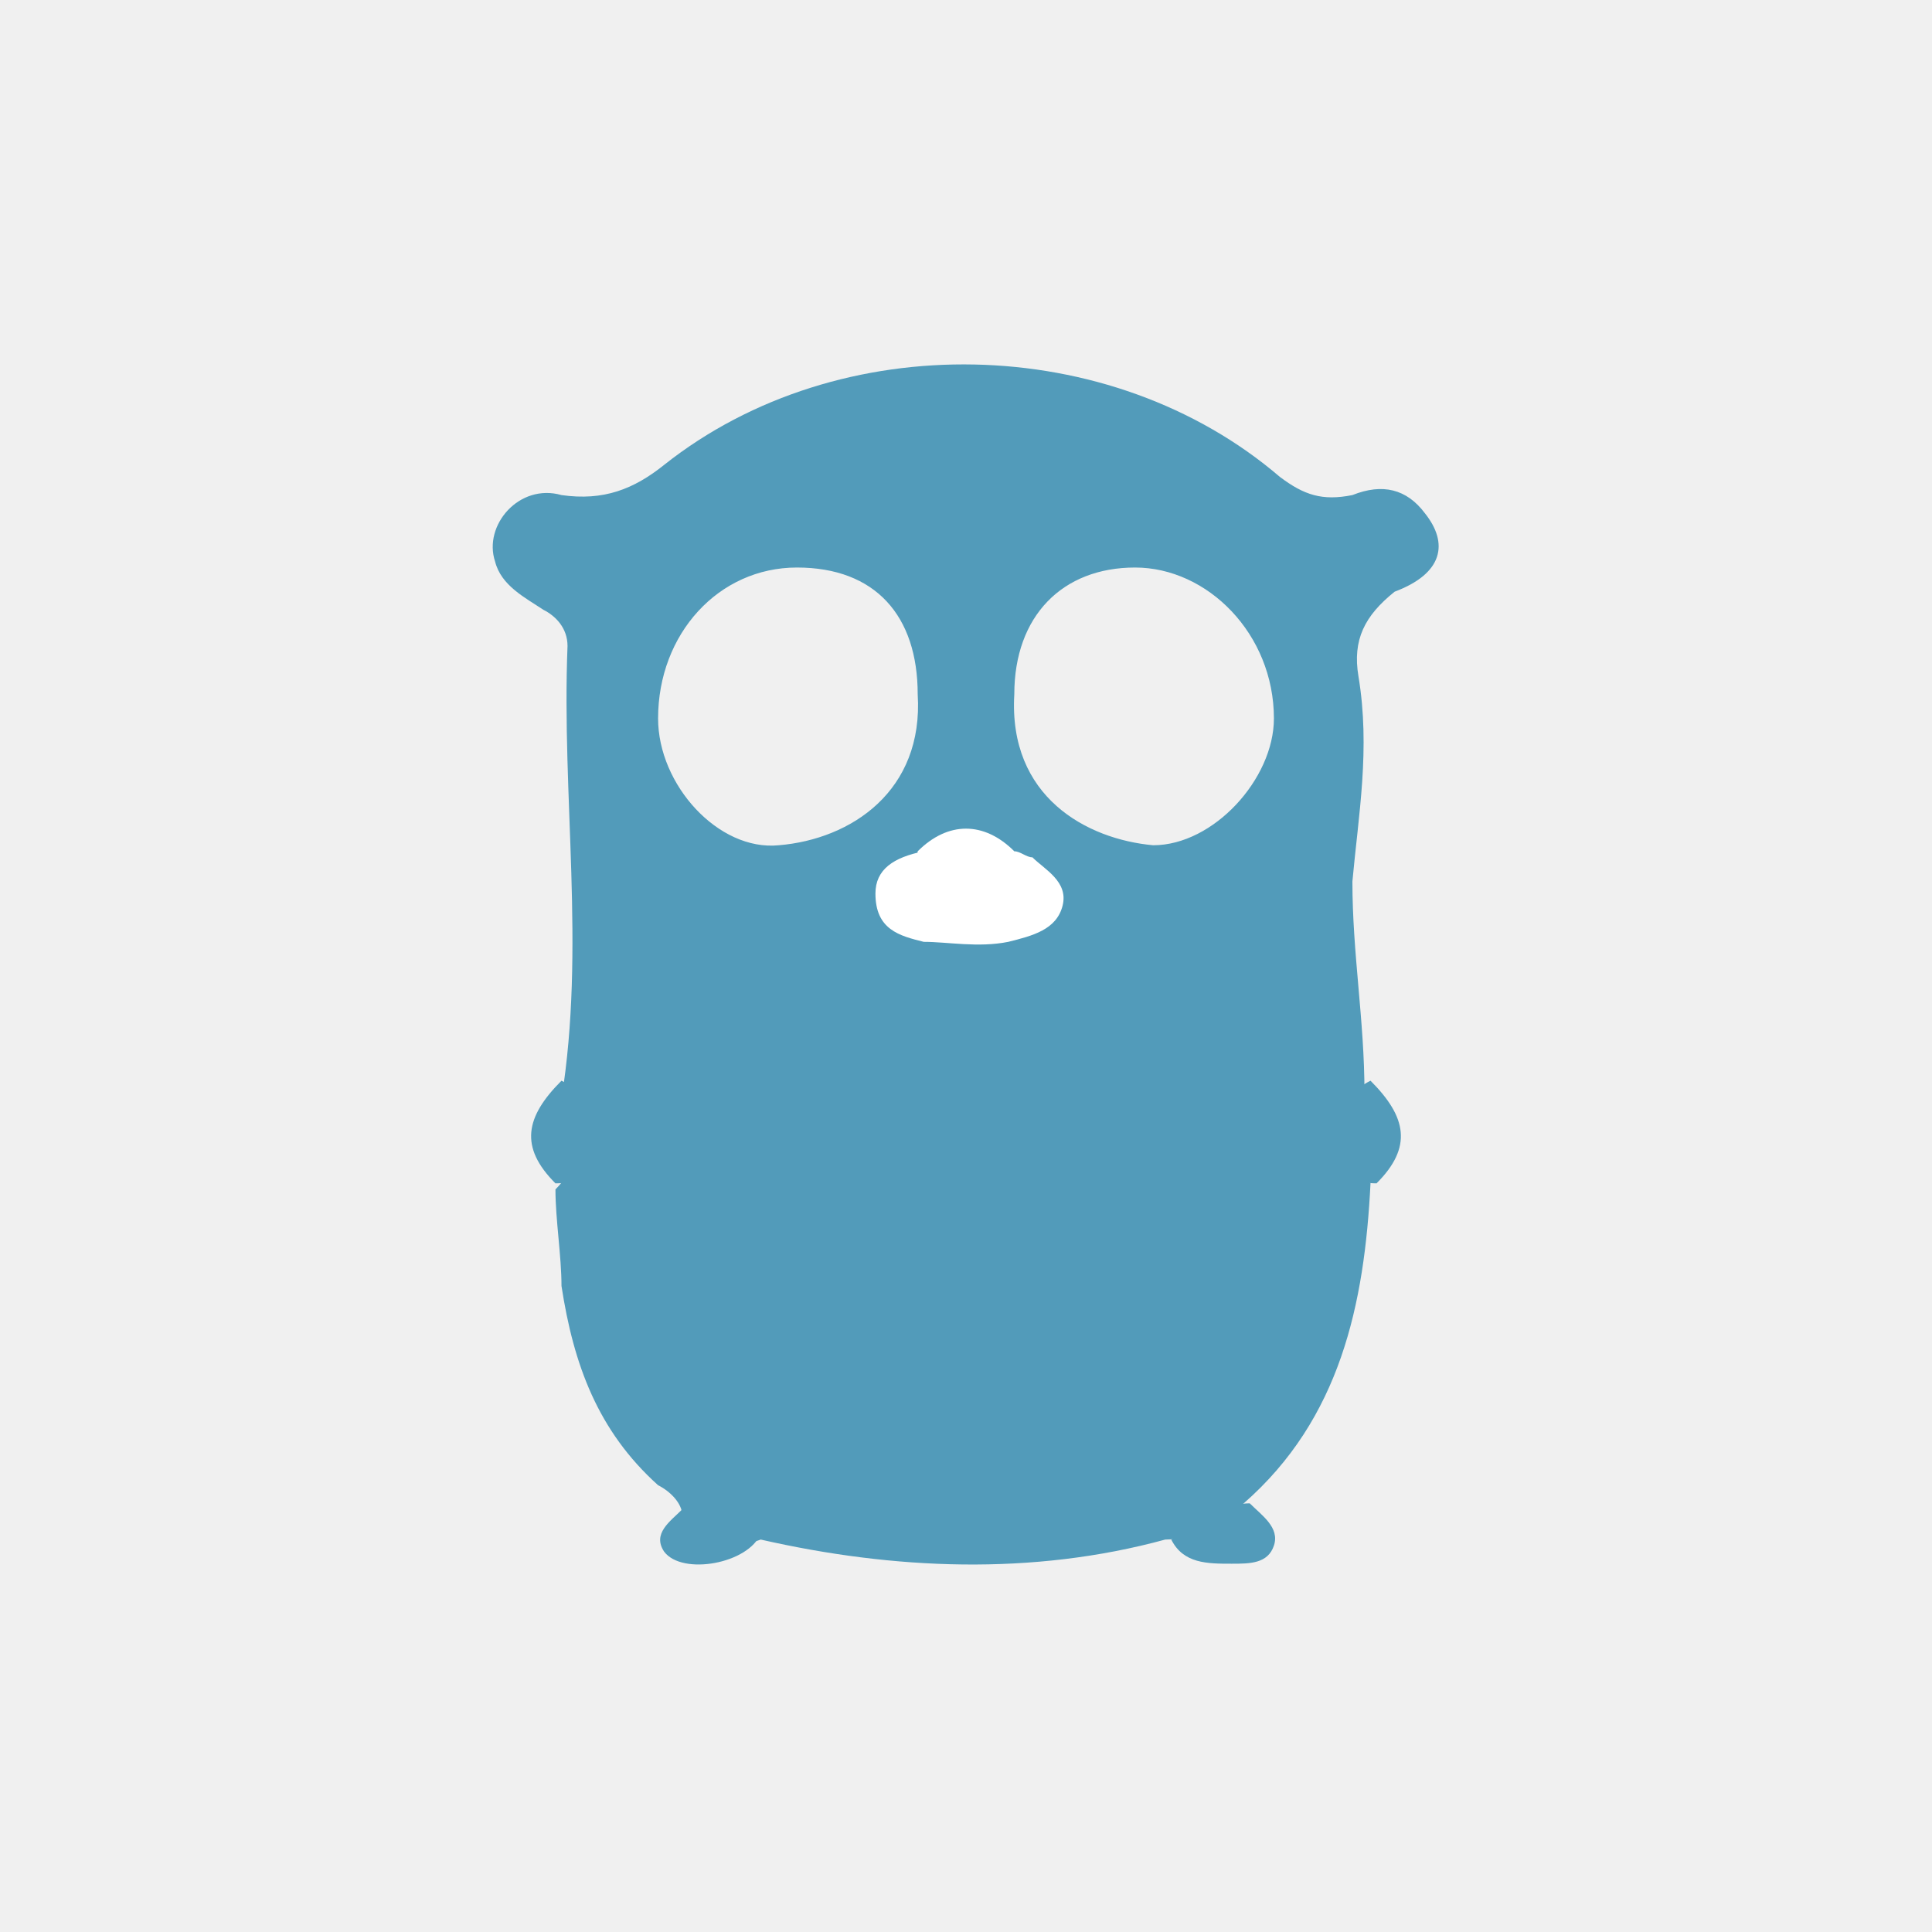
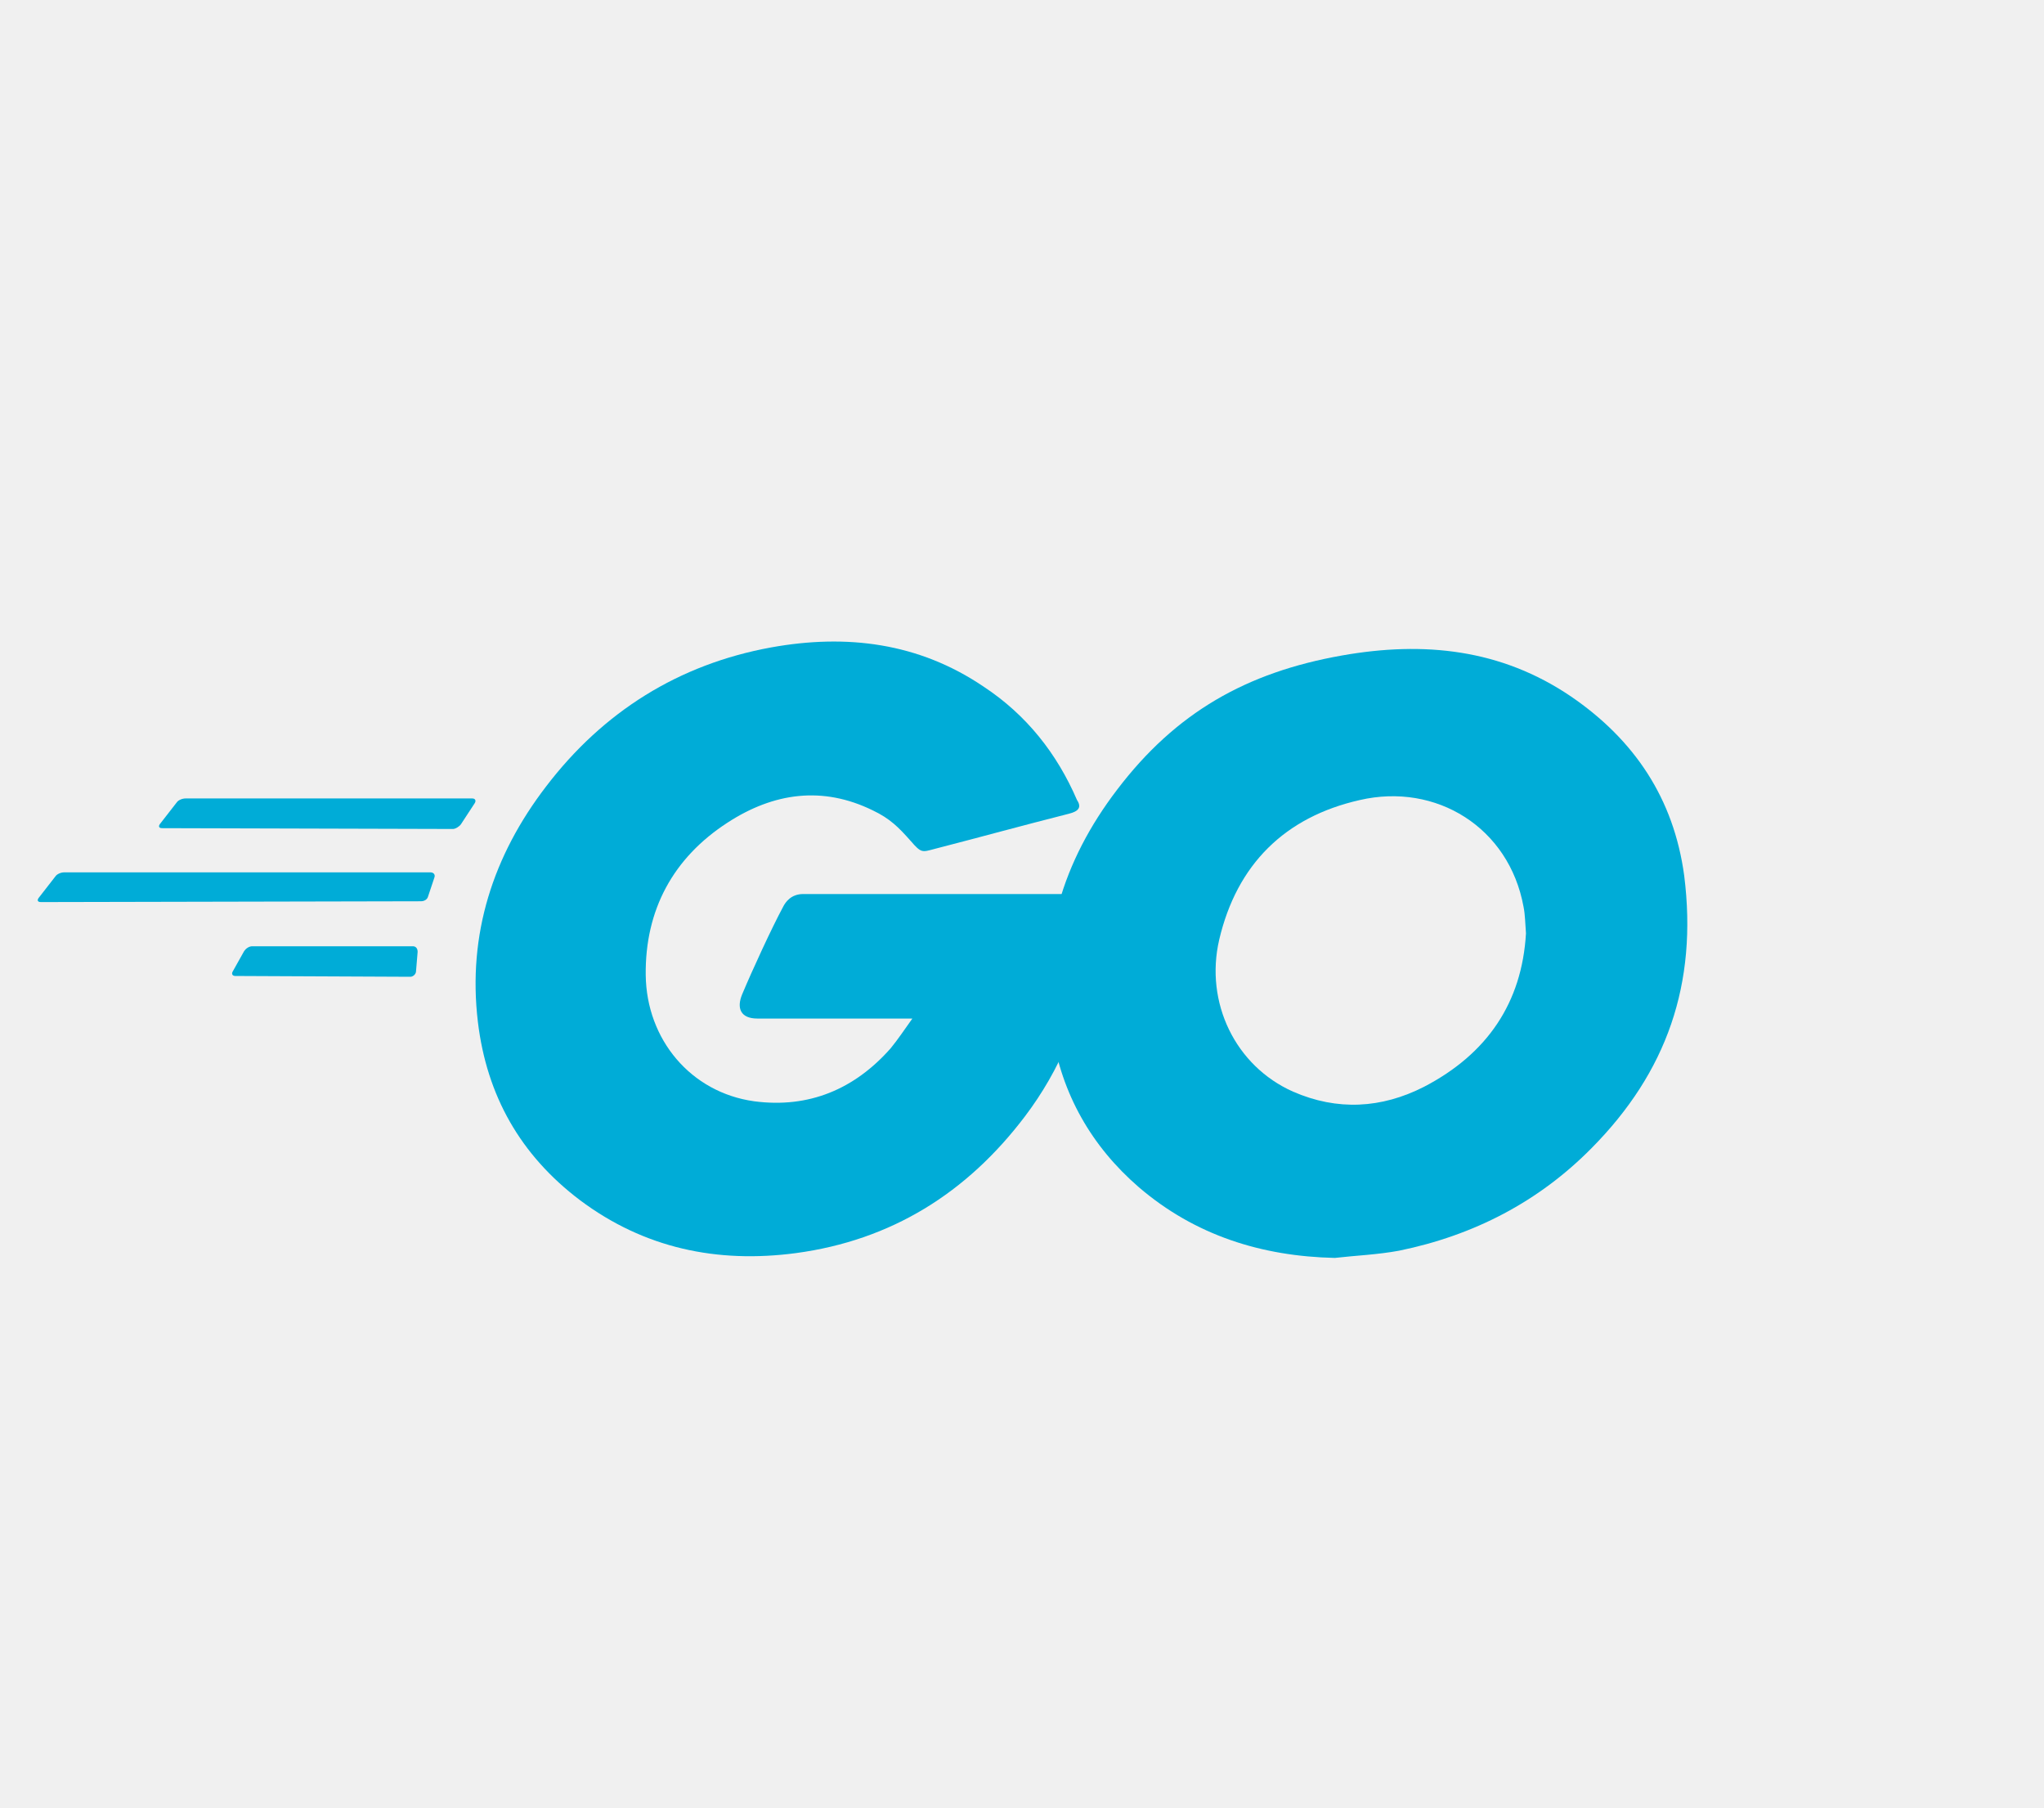
- <svg xmlns="http://www.w3.org/2000/svg" viewBox="0 0 32 32">
-   <path fill="#529BBA" d="M11.3 25c.5-.1.8.4 1.3.4-.2.5-1.3.7-1.6.3-.2-.3.1-.5.3-.7zm8.1.5c.4-.2.8-.6 1.3-.6.2.2.5.4.4.7-.1.3-.4.3-.7.3-.4 0-.8 0-1-.4zM9.3 17.9c.6.3.5.8.5 1.3 0 .3-.3.4-.6.4-.6-.6-.5-1.1.1-1.7zm13.5 1.7c-.3 0-.6-.1-.6-.4 0-.5-.1-1 .5-1.3.6.6.7 1.1.1 1.7z" />
-   <path fill="#529BBA" d="M23.6 8.5c-.3-.4-.7-.5-1.2-.3-.5.1-.8 0-1.2-.3-2.8-2.4-7.3-2.5-10.2-.2-.5.4-1 .6-1.7.5-.7-.2-1.3.5-1.1 1.1.1.4.5.6.8.8.2.1.4.3.4.6-.1 2.5.3 5-.1 7.5.2.5.4 1-.1 1.5 0 .5.1 1.1.1 1.6.2 1.3.6 2.4 1.6 3.3.2.1.4.3.4.5.4.1.8.6 1.3.4 2.2.5 4.5.6 6.7 0 .5 0 .9-.3 1.3-.6 1.6-1.4 2-3.3 2.1-5.3-.5-.5-.3-1-.1-1.5 0-1.2-.2-2.3-.2-3.5.1-1.1.3-2.2.1-3.4-.1-.6.1-1 .6-1.4.8-.3.9-.8.5-1.3zM12.9 14c-1 .1-2-1-2-2.1 0-1.4 1-2.5 2.3-2.5 1.3 0 2 .8 2 2.1.1 1.6-1.1 2.4-2.3 2.5zm6.2 0c-1.1-.1-2.4-.8-2.3-2.5 0-1.3.8-2.1 2-2.1s2.3 1.1 2.3 2.5c0 1-1 2.1-2 2.1z" />
-   <g fill="#FFF">
-     <path d="M16.8 14.1c.1 0 .2.1.3.1.2.2.6.4.5.8-.1.4-.5.5-.9.6-.5.1-1 0-1.4 0-.4-.1-.8-.2-.8-.8 0-.4.3-.6.8-.7.3.7 1.1.6 1.5 0z" />
-     <path d="M16.8 14.1c.1.6-.3.7-.7.7-.5 0-1 0-.9-.7.5-.5 1.1-.5 1.6 0z" />
+ <svg xmlns="http://www.w3.org/2000/svg" viewBox="0 0 254.5 225" id="Layer_1">
+   <style id="style74">.st0{fill:#2dbcaf}.st1{fill:#5dc9e1}.st2{fill:#fddd00}.st3{fill:#ce3262}.st4{fill:#00acd7}.st5{fill:#fff}</style>
+   <path id="path76" d="M20.2 103.1c-.4 0-.5-.2-.3-.5l2.1-2.7c.2-.3.7-.5 1.1-.5h35.7c.4 0 .5.3.3.6l-1.7 2.6c-.2.3-.7.6-1 .6zm-15.1 9.2c-.4 0-.5-.2-.3-.5l2.1-2.7c.2-.3.7-.5 1.1-.5h45.6c.4 0 .6.3.5.6l-.8 2.4c-.1.4-.5.6-.9.6zm24.2 9.2c-.4 0-.5-.3-.3-.6l1.4-2.5c.2-.3.6-.6 1-.6h20c.4 0 .6.3.6.7l-.2 2.4c0 .4-.4.7-.7.7z" class="st4" />
+   <g transform="translate(-20 2)" id="CXHf1q_3_">
+     <path id="path78" d="M153.1 99.3c-6.3 1.6-10.6 2.8-16.8 4.4-1.5.4-1.6.5-2.9-1-1.5-1.7-2.6-2.8-4.7-3.8-6.3-3.1-12.4-2.2-18.1 1.5-6.8 4.4-10.3 10.9-10.2 19 .1 8 5.6 14.6 13.5 15.7 6.8.9 12.5-1.5 17-6.6.9-1.1 1.7-2.3 2.7-3.7h-19.3c-2.1 0-2.6-1.3-1.9-3 1.3-3.1 3.7-8.3 5.1-10.9.3-.6 1-1.6 2.5-1.6h36.4c-.2 2.7-.2 5.4-.6 8.1-1.1 7.2-3.8 13.8-8.2 19.6-7.2 9.5-16.6 15.4-28.5 17-9.8 1.3-18.9-.6-26.9-6.6-7.4-5.6-11.6-13-12.7-22.2-1.3-10.9 1.9-20.7 8.5-29.3 7.1-9.3 16.5-15.2 28-17.3 9.4-1.7 18.4-.6 26.5 4.9 5.3 3.5 9.1 8.3 11.6 14.1.6.9.2 1.4-1 1.7z" class="st4" />
+     <path id="path80" d="M186.2 154.6c-9.1-.2-17.4-2.8-24.4-8.8-5.9-5.1-9.6-11.6-10.8-19.3-1.8-11.3 1.3-21.3 8.1-30.2 7.3-9.6 16.1-14.6 28-16.7 10.2-1.8 19.8-.8 28.5 5.1 7.9 5.4 12.8 12.7 14.1 22.3 1.7 13.5-2.2 24.5-11.5 33.9-6.6 6.7-14.7 10.9-24 12.8-2.7.5-5.4.6-8 .9zm23.8-40.4c-.1-1.3-.1-2.3-.3-3.3-1.8-9.9-10.9-15.5-20.4-13.3-9.3 2.1-15.3 8-17.5 17.4-1.8 7.8 2 15.7 9.2 18.9 5.5 2.4 11 2.1 16.3-.6 7.9-4.1 12.2-10.5 12.7-19.1z" class="st4" />
  </g>
</svg>
